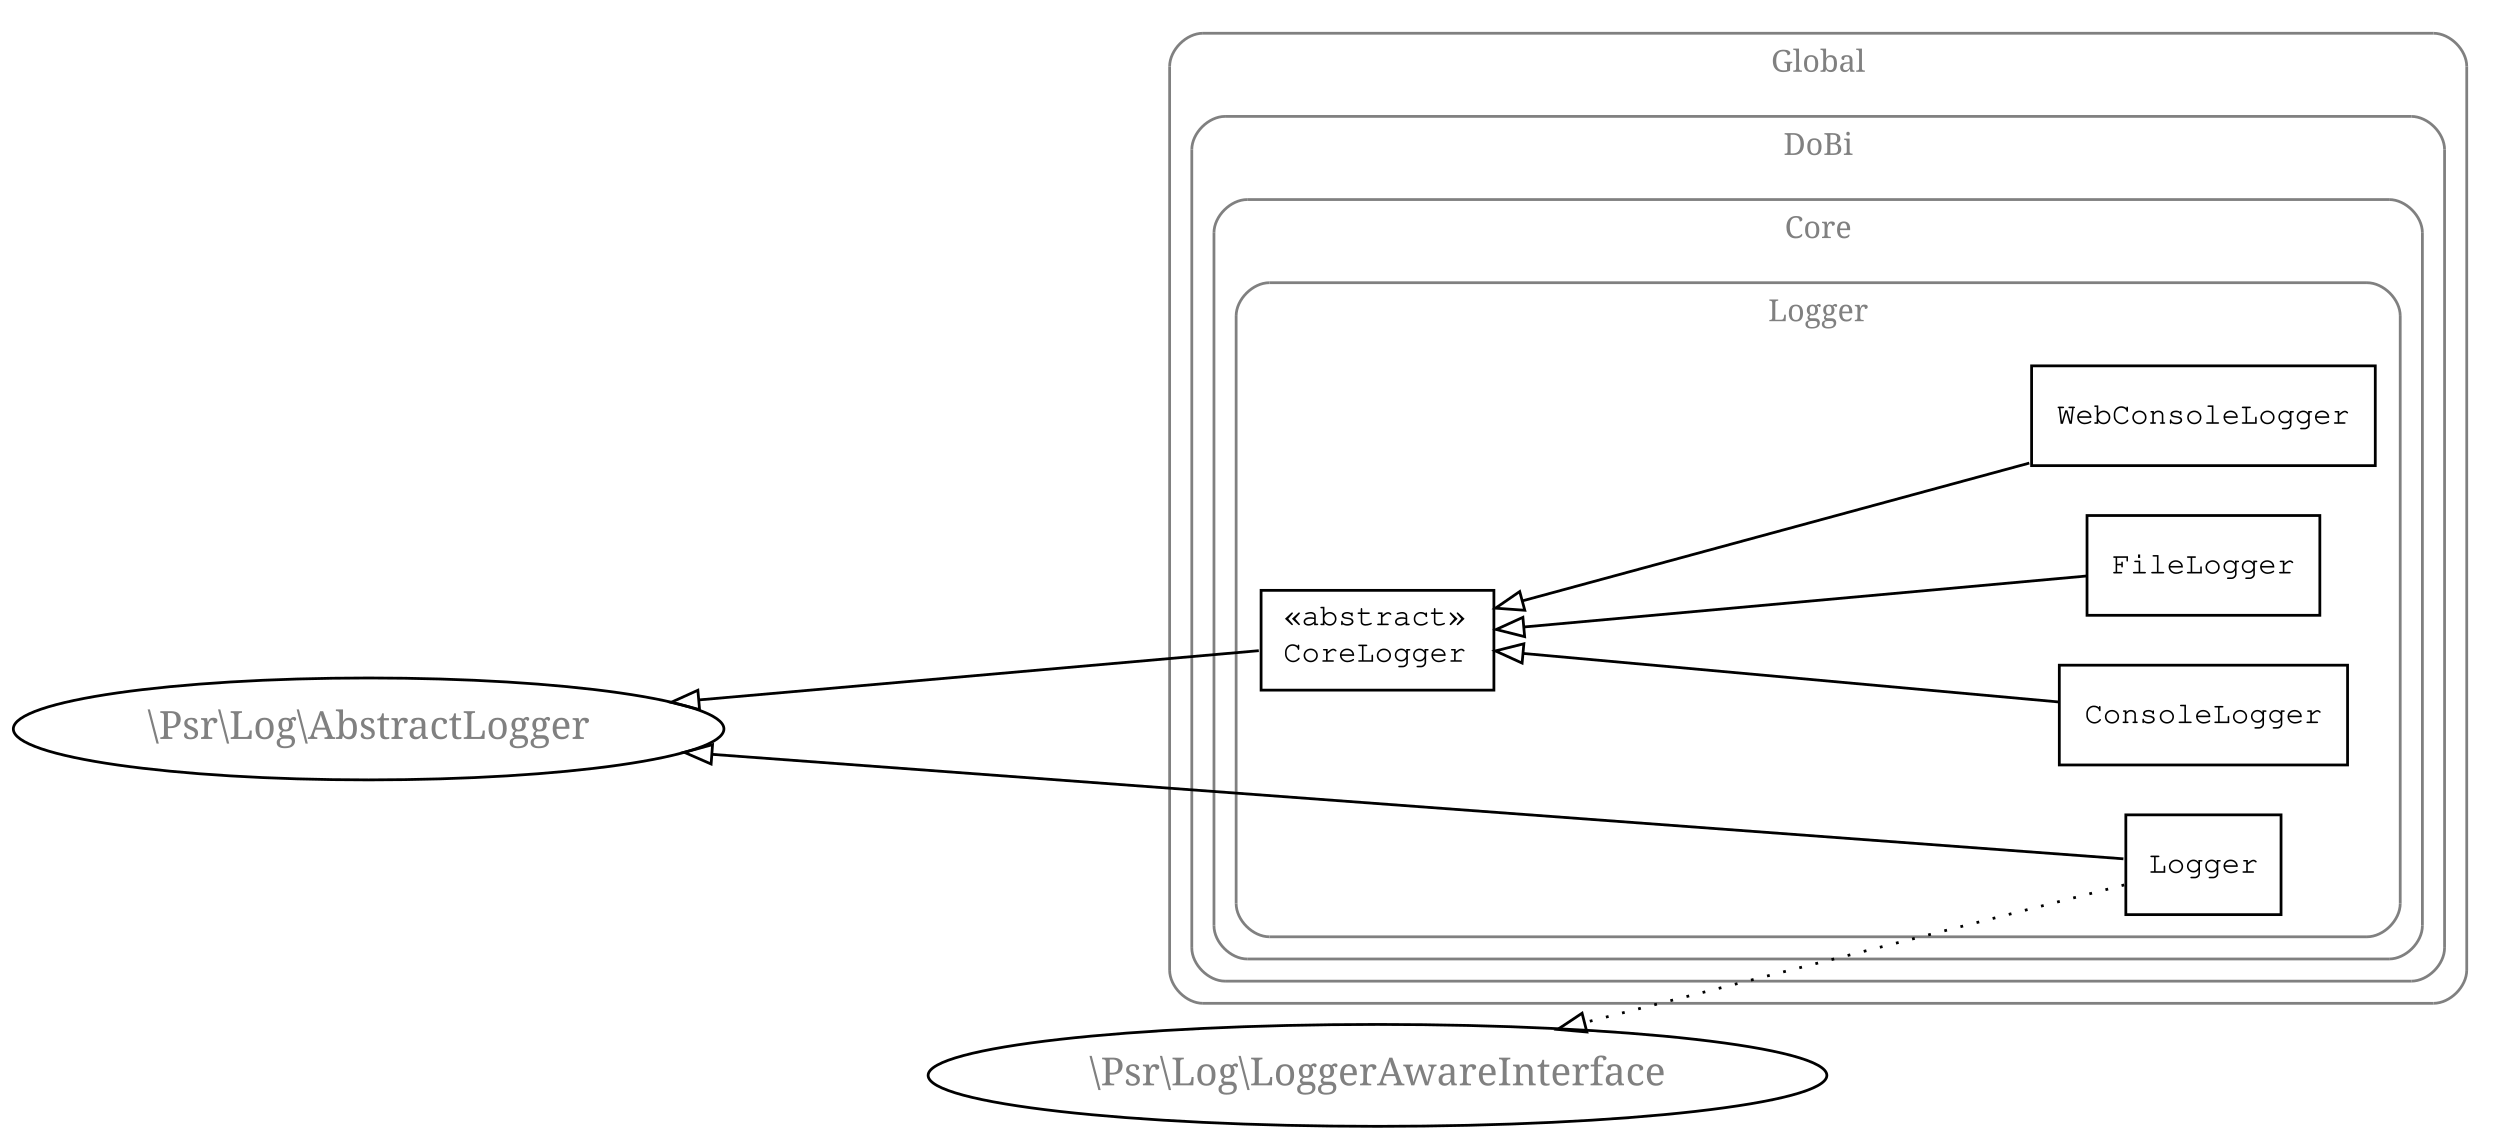
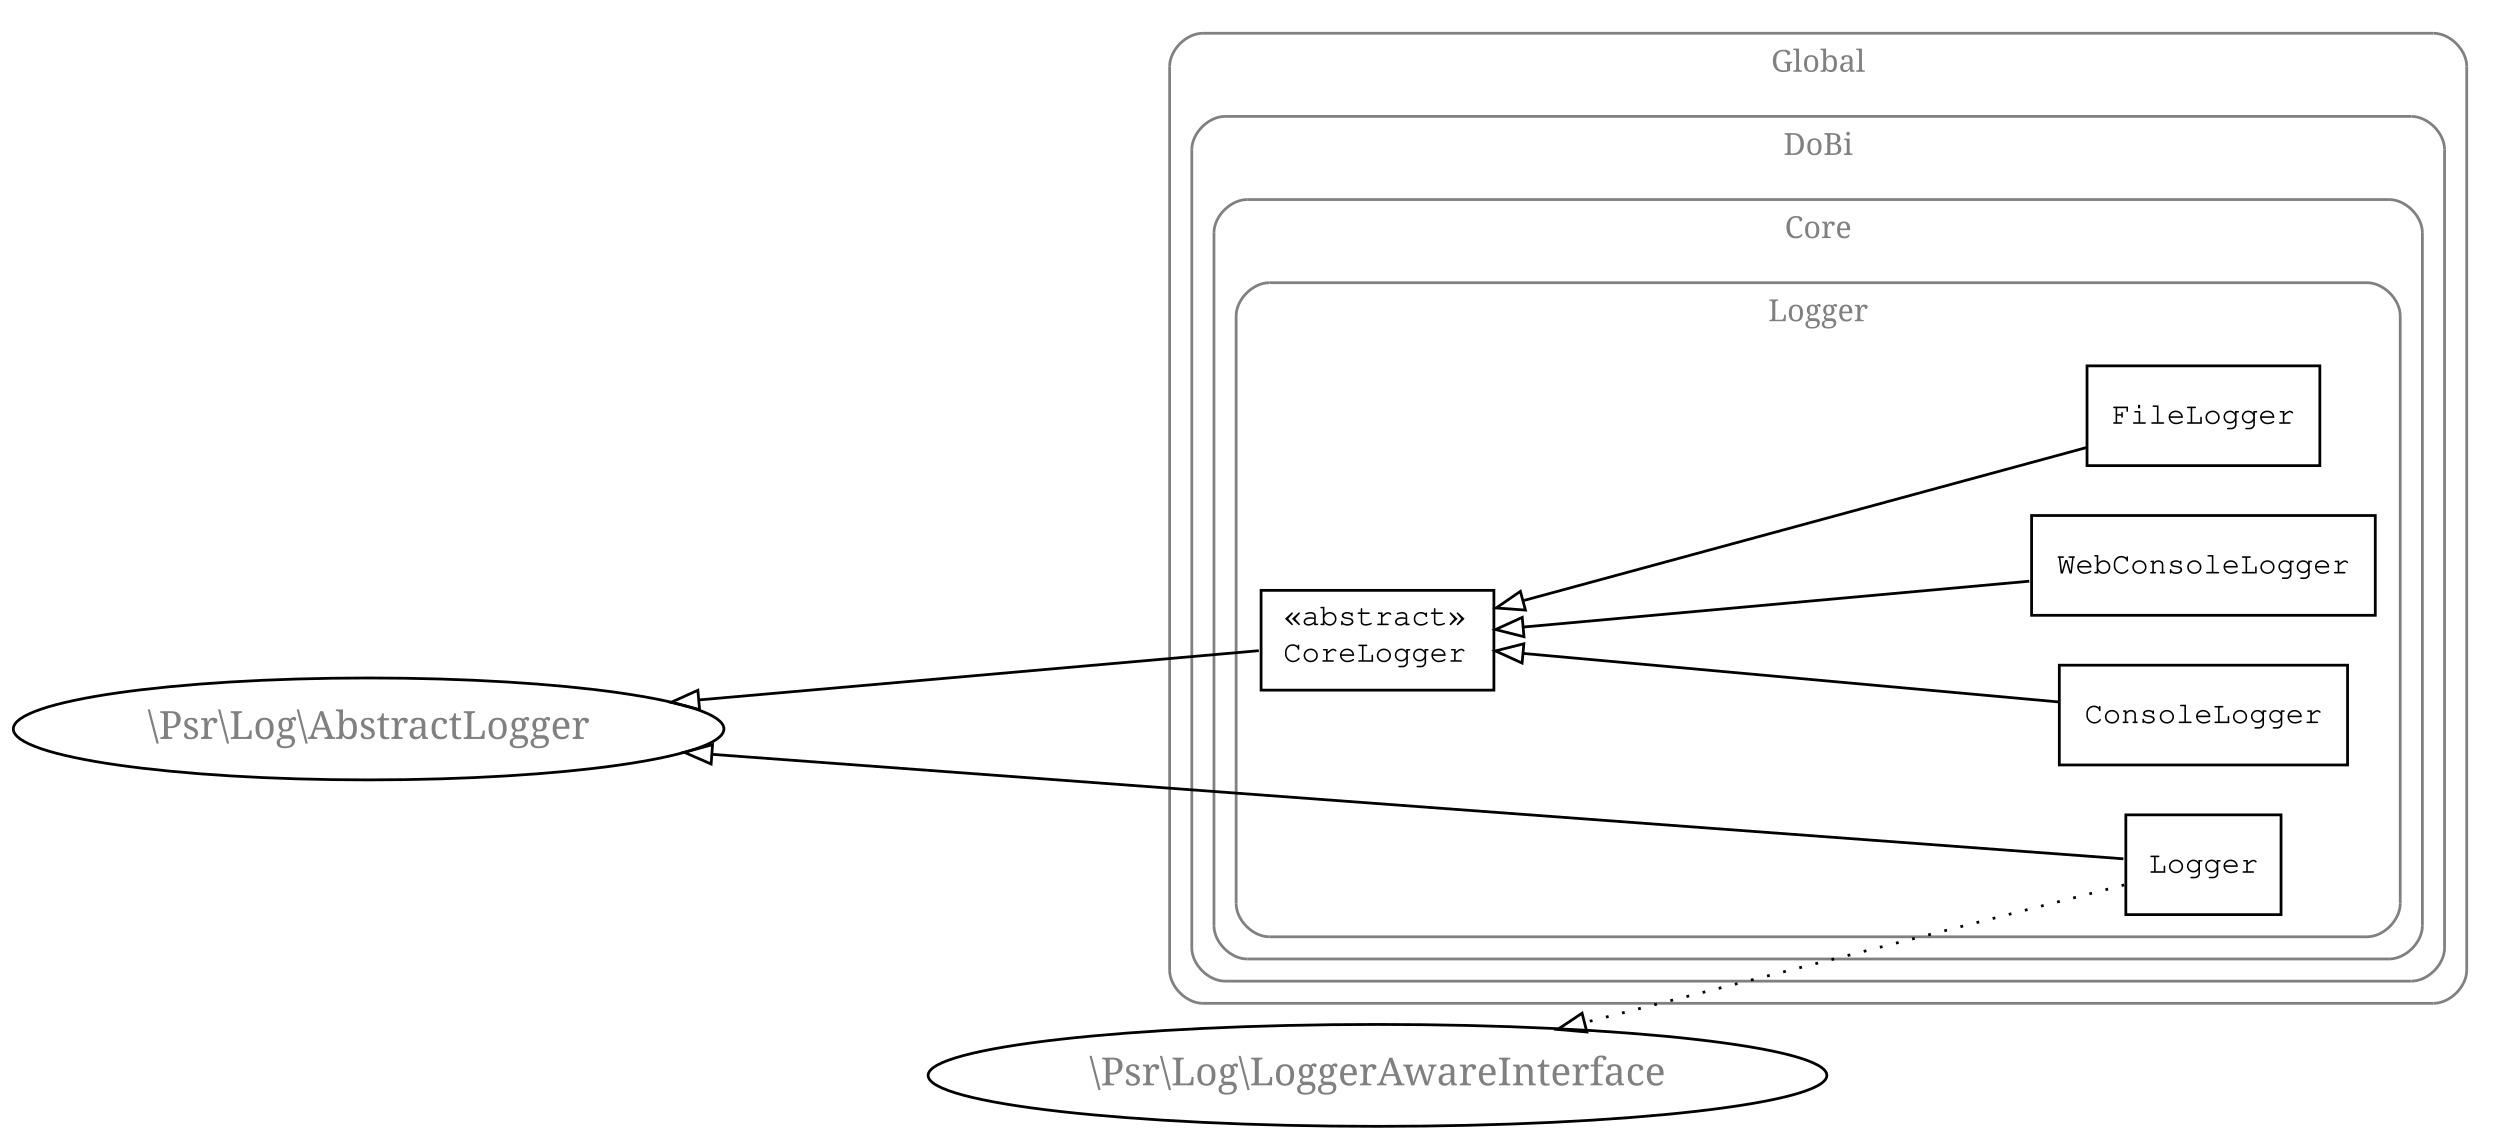
<svg xmlns="http://www.w3.org/2000/svg" width="902pt" height="410pt" viewBox="0.00 0.00 902.00 410.00">
  <g id="graph1" class="graph" transform="scale(1 1) rotate(0) translate(4 406)">
    <polygon fill="white" stroke="white" points="-4,5 -4,-406 899,-406 899,5 -4,5" />
    <g id="graph2" class="cluster">
      <polyline fill="none" stroke="gray" points="430,-44 874,-44 " />
      <path fill="none" stroke="gray" d="M874,-44C880,-44 886,-50 886,-56" />
      <polyline fill="none" stroke="gray" points="886,-56 886,-382 " />
      <path fill="none" stroke="gray" d="M886,-382C886,-388 880,-394 874,-394" />
      <polyline fill="none" stroke="gray" points="874,-394 430,-394 " />
      <path fill="none" stroke="gray" d="M430,-394C424,-394 418,-388 418,-382" />
      <polyline fill="none" stroke="gray" points="418,-382 418,-56 " />
      <path fill="none" stroke="gray" d="M418,-56C418,-50 424,-44 430,-44" />
      <text text-anchor="middle" x="652" y="-380.1" font-family="Times Roman,serif" font-size="11.00" fill="gray">Global</text>
    </g>
    <g id="graph3" class="cluster">
      <polyline fill="none" stroke="gray" points="438,-52 866,-52 " />
      <path fill="none" stroke="gray" d="M866,-52C872,-52 878,-58 878,-64" />
      <polyline fill="none" stroke="gray" points="878,-64 878,-352 " />
      <path fill="none" stroke="gray" d="M878,-352C878,-358 872,-364 866,-364" />
      <polyline fill="none" stroke="gray" points="866,-364 438,-364 " />
      <path fill="none" stroke="gray" d="M438,-364C432,-364 426,-358 426,-352" />
      <polyline fill="none" stroke="gray" points="426,-352 426,-64 " />
      <path fill="none" stroke="gray" d="M426,-64C426,-58 432,-52 438,-52" />
      <text text-anchor="middle" x="652" y="-350.1" font-family="Times Roman,serif" font-size="11.00" fill="gray">DoBi</text>
    </g>
    <g id="graph4" class="cluster">
      <polyline fill="none" stroke="gray" points="446,-60 858,-60 " />
      <path fill="none" stroke="gray" d="M858,-60C864,-60 870,-66 870,-72" />
      <polyline fill="none" stroke="gray" points="870,-72 870,-322 " />
      <path fill="none" stroke="gray" d="M870,-322C870,-328 864,-334 858,-334" />
      <polyline fill="none" stroke="gray" points="858,-334 446,-334 " />
      <path fill="none" stroke="gray" d="M446,-334C440,-334 434,-328 434,-322" />
      <polyline fill="none" stroke="gray" points="434,-322 434,-72 " />
      <path fill="none" stroke="gray" d="M434,-72C434,-66 440,-60 446,-60" />
      <text text-anchor="middle" x="652" y="-320.1" font-family="Times Roman,serif" font-size="11.00" fill="gray">Core</text>
    </g>
    <g id="graph5" class="cluster">
      <polyline fill="none" stroke="gray" points="454,-68 850,-68 " />
      <path fill="none" stroke="gray" d="M850,-68C856,-68 862,-74 862,-80" />
      <polyline fill="none" stroke="gray" points="862,-80 862,-292 " />
      <path fill="none" stroke="gray" d="M862,-292C862,-298 856,-304 850,-304" />
      <polyline fill="none" stroke="gray" points="850,-304 454,-304 " />
      <path fill="none" stroke="gray" d="M454,-304C448,-304 442,-298 442,-292" />
      <polyline fill="none" stroke="gray" points="442,-292 442,-80 " />
      <path fill="none" stroke="gray" d="M442,-80C442,-74 448,-68 454,-68" />
      <text text-anchor="middle" x="652" y="-290.1" font-family="Times Roman,serif" font-size="11.00" fill="gray">Logger</text>
    </g>
    <g id="node5" class="node">
-       <polygon fill="none" stroke="black" points="853,-274 729,-274 729,-238 853,-238 853,-274" />
-       <text text-anchor="middle" x="791" y="-253.1" font-family="Courier,monospace" font-size="11.00">WebConsoleLogger</text>
+       <polygon fill="none" stroke="black" points="819,-112 763,-112 763,-76 819,-76 819,-112" />
+       <text text-anchor="middle" x="791" y="-91.1" font-family="Courier,monospace" font-size="11.00">Logger</text>
    </g>
-     <g id="node8" class="node">
+     <g id="node11" class="node">
+       <ellipse fill="none" stroke="black" cx="129" cy="-143" rx="128.193" ry="18.385" />
+       <text text-anchor="middle" x="129" y="-139.4" font-family="Times Roman,serif" font-size="14.00" fill="gray">\Psr\Log\AbstractLogger</text>
+     </g>
+     <g id="edge6" class="edge">
+       <path fill="none" stroke="black" d="M762.129,-96.137C675.073,-102.581 411.421,-122.096 253.128,-133.812" />
+       <polygon fill="none" stroke="black" points="252.571,-130.344 242.857,-134.573 253.088,-137.325 252.571,-130.344" />
+     </g>
+     <g id="node13" class="node">
+       <ellipse fill="none" stroke="black" cx="493" cy="-18" rx="162.134" ry="18.385" />
+       <text text-anchor="middle" x="493" y="-14.4" font-family="Times Roman,serif" font-size="14.00" fill="gray">\Psr\Log\LoggerAwareInterface</text>
+     </g>
+     <g id="edge8" class="edge">
+       <path fill="none" stroke="black" stroke-dasharray="1,5" d="M762.427,-86.713C718.039,-75.392 631.062,-53.21 567.907,-37.104" />
+       <polygon fill="none" stroke="black" points="568.541,-33.654 557.986,-34.574 566.811,-40.436 568.541,-33.654" />
+     </g>
+     <g id="node6" class="node">
      <polygon fill="none" stroke="black" points="535,-193 451,-193 451,-157 535,-157 535,-193" />
      <text text-anchor="start" x="459" y="-180.433" font-family="Courier,monospace" font-size="11.00">«abstract»</text>
      <text text-anchor="start" x="459" y="-167.233" font-family="Courier,monospace" font-size="11.00">CoreLogger</text>
    </g>
-     <g id="edge6" class="edge">
-       <path fill="none" stroke="black" d="M728.166,-238.921C673.896,-224.17 596.39,-203.103 545.404,-189.244" />
-       <polygon fill="none" stroke="black" points="546.143,-185.818 535.575,-186.573 544.307,-192.573 546.143,-185.818" />
-     </g>
-     <g id="node6" class="node">
-       <polygon fill="none" stroke="black" points="819,-112 763,-112 763,-76 819,-76 819,-112" />
-       <text text-anchor="middle" x="791" y="-91.1" font-family="Courier,monospace" font-size="11.00">Logger</text>
-     </g>
-     <g id="node12" class="node">
-       <ellipse fill="none" stroke="black" cx="129" cy="-143" rx="128.193" ry="18.385" />
-       <text text-anchor="middle" x="129" y="-139.4" font-family="Times Roman,serif" font-size="14.00" fill="gray">\Psr\Log\AbstractLogger</text>
-     </g>
-     <g id="edge8" class="edge">
-       <path fill="none" stroke="black" d="M762.129,-96.137C675.073,-102.581 411.421,-122.096 253.128,-133.812" />
-       <polygon fill="none" stroke="black" points="252.571,-130.344 242.857,-134.573 253.088,-137.325 252.571,-130.344" />
-     </g>
-     <g id="node14" class="node">
-       <ellipse fill="none" stroke="black" cx="493" cy="-18" rx="162.134" ry="18.385" />
-       <text text-anchor="middle" x="493" y="-14.4" font-family="Times Roman,serif" font-size="14.00" fill="gray">\Psr\Log\LoggerAwareInterface</text>
-     </g>
    <g id="edge10" class="edge">
-       <path fill="none" stroke="black" stroke-dasharray="1,5" d="M762.427,-86.713C718.039,-75.392 631.062,-53.21 567.907,-37.104" />
-       <polygon fill="none" stroke="black" points="568.541,-33.654 557.986,-34.574 566.811,-40.436 568.541,-33.654" />
+       <path fill="none" stroke="black" d="M450.174,-171.235C400.826,-166.897 317.618,-159.582 248.26,-153.484" />
+       <polygon fill="none" stroke="black" points="248.402,-149.983 238.133,-152.594 247.789,-156.957 248.402,-149.983" />
    </g>
    <g id="node7" class="node">
-       <polygon fill="none" stroke="black" points="833,-220 749,-220 749,-184 833,-184 833,-220" />
-       <text text-anchor="middle" x="791" y="-199.1" font-family="Courier,monospace" font-size="11.00">FileLogger</text>
+       <polygon fill="none" stroke="black" points="833,-274 749,-274 749,-238 833,-238 833,-274" />
+       <text text-anchor="middle" x="791" y="-253.1" font-family="Courier,monospace" font-size="11.00">FileLogger</text>
    </g>
    <g id="edge12" class="edge">
-       <path fill="none" stroke="black" d="M748.936,-198.189C695.661,-193.362 603.836,-185.042 545.874,-179.791" />
-       <polygon fill="none" stroke="black" points="546.09,-176.296 535.815,-178.879 545.458,-183.267 546.09,-176.296" />
+       <path fill="none" stroke="black" d="M748.936,-244.566C695.55,-230.056 603.455,-205.023 545.514,-189.274" />
+       <polygon fill="none" stroke="black" points="546.383,-185.883 535.815,-186.638 544.547,-192.638 546.383,-185.883" />
+     </g>
+     <g id="node8" class="node">
+       <polygon fill="none" stroke="black" points="853,-220 729,-220 729,-184 853,-184 853,-220" />
+       <text text-anchor="middle" x="791" y="-199.1" font-family="Courier,monospace" font-size="11.00">WebConsoleLogger</text>
    </g>
    <g id="edge14" class="edge">
-       <path fill="none" stroke="black" d="M450.174,-171.235C400.826,-166.897 317.618,-159.582 248.26,-153.484" />
-       <polygon fill="none" stroke="black" points="248.402,-149.983 238.133,-152.594 247.789,-156.957 248.402,-149.983" />
+       <path fill="none" stroke="black" d="M728.166,-196.307C674.009,-191.4 596.712,-184.397 545.723,-179.777" />
+       <polygon fill="none" stroke="black" points="545.851,-176.274 535.575,-178.858 545.219,-183.246 545.851,-176.274" />
    </g>
    <g id="node9" class="node">
      <polygon fill="none" stroke="black" points="843,-166 739,-166 739,-130 843,-130 843,-166" />
      <text text-anchor="middle" x="791" y="-145.1" font-family="Courier,monospace" font-size="11.00">ConsoleLogger</text>
    </g>
    <g id="edge16" class="edge">
      <path fill="none" stroke="black" d="M738.751,-152.734C684.493,-157.65 600.077,-165.298 545.665,-170.228" />
      <polygon fill="none" stroke="black" points="545.177,-166.758 535.534,-171.146 545.809,-173.73 545.177,-166.758" />
    </g>
  </g>
</svg>
